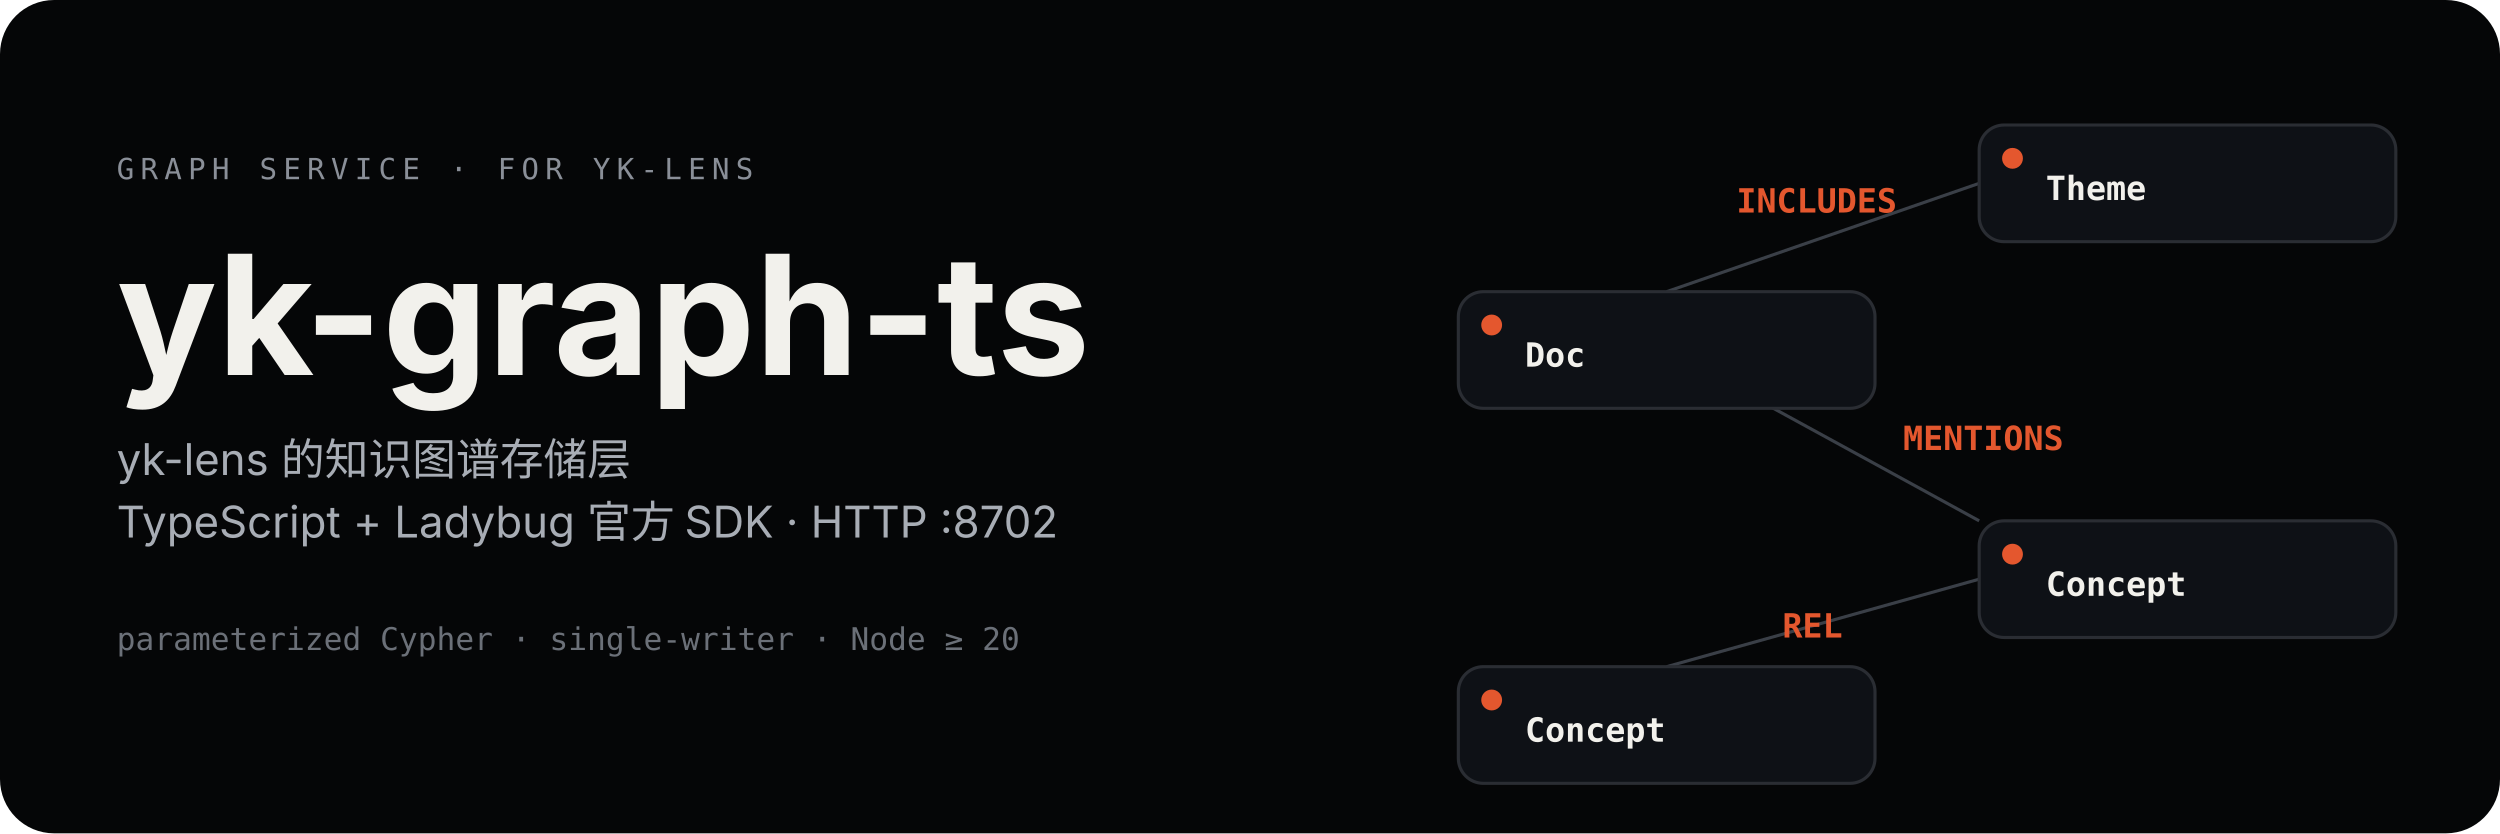
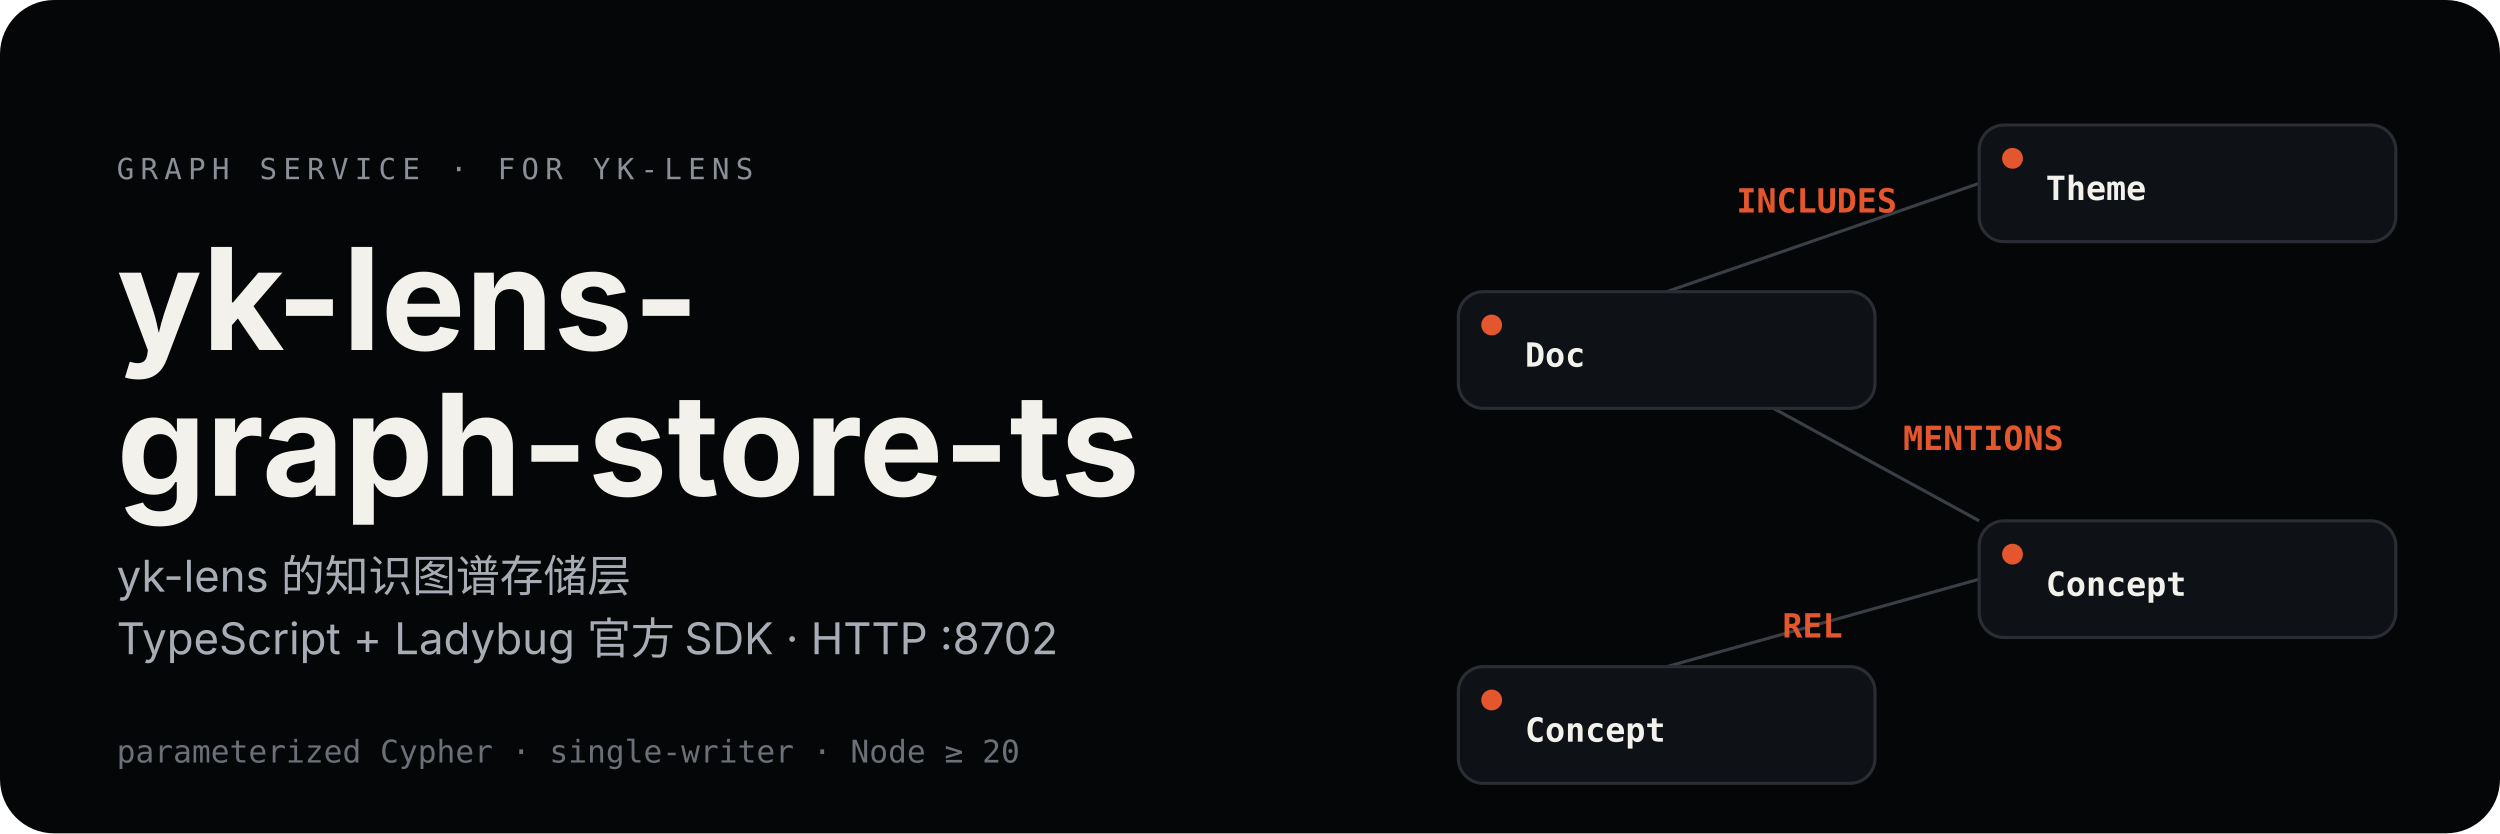
<svg xmlns="http://www.w3.org/2000/svg" width="1200" height="400" viewBox="0 0 1200 400" role="img" aria-labelledby="title desc">
  <rect width="1200" height="400" rx="26" fill="#050607" />
  <g transform="translate(56 0)">
    <text x="0" y="86" font-family="ui-monospace, SFMono-Regular, Menlo, monospace" font-size="14" letter-spacing="3" fill="#8A8F98">GRAPH SERVICE · FOR YK-LENS</text>
-     <text x="0" y="180" font-family="-apple-system, BlinkMacSystemFont, 'Segoe UI', sans-serif" font-size="80" font-weight="700" fill="#F2F1EC">yk-graph-ts</text>
-     <text x="0" y="228" font-family="-apple-system, BlinkMacSystemFont, 'Segoe UI', 'PingFang SC', sans-serif" font-size="21" fill="#A8ADB5">yk-lens 的知识图谱存储层</text>
-     <text x="0" y="258" font-family="-apple-system, BlinkMacSystemFont, 'Segoe UI', 'PingFang SC', sans-serif" font-size="21" fill="#A8ADB5">TypeScript + Ladybug 官方 SDK · HTTP :8702</text>
-     <text x="0" y="312" font-family="ui-monospace, SFMono-Regular, Menlo, monospace" font-size="15" fill="#6B7078">parameterized Cypher · single-writer · Node ≥ 20</text>
+     <text x="0" y="168" font-family="-apple-system, BlinkMacSystemFont, 'Segoe UI', sans-serif" font-size="68" font-weight="700" fill="#F2F1EC">yk-lens-</text>
+     <text x="0" y="238" font-family="-apple-system, BlinkMacSystemFont, 'Segoe UI', sans-serif" font-size="68" font-weight="700" fill="#F2F1EC">graph-store-ts</text>
+     <text x="0" y="284" font-family="-apple-system, BlinkMacSystemFont, 'Segoe UI', 'PingFang SC', sans-serif" font-size="21" fill="#A8ADB5">yk-lens 的知识图谱存储层</text>
+     <text x="0" y="314" font-family="-apple-system, BlinkMacSystemFont, 'Segoe UI', 'PingFang SC', sans-serif" font-size="21" fill="#A8ADB5">TypeScript + Ladybug 官方 SDK · HTTP :8702</text>
+     <text x="0" y="366" font-family="ui-monospace, SFMono-Regular, Menlo, monospace" font-size="15" fill="#6B7078">parameterized Cypher · single-writer · Node ≥ 20</text>
  </g>
  <g font-family="ui-monospace, SFMono-Regular, Menlo, monospace">
    <path d="M 950 88 L 800 140" stroke="#3A3F47" stroke-width="1.5" />
    <text x="872" y="102" font-size="16" font-weight="600" fill="#E4572E" text-anchor="middle">INCLUDES</text>
    <path d="M 800 168 L 950 250" stroke="#3A3F47" stroke-width="1.5" />
    <text x="952" y="216" font-size="16" font-weight="600" fill="#E4572E" text-anchor="middle">MENTIONS</text>
    <path d="M 950 278 L 800 320" stroke="#3A3F47" stroke-width="1.5" />
    <text x="870" y="306" font-size="16" font-weight="600" fill="#E4572E" text-anchor="middle">REL</text>
    <g transform="translate(950 60)">
      <rect width="200" height="56" rx="12" fill="#0E1116" stroke="#2A2D33" stroke-width="1.5" />
      <circle cx="16" cy="16" r="5" fill="#E4572E" />
      <text x="32" y="36" font-size="16" font-weight="700" fill="#F2F1EC">Theme</text>
    </g>
    <g transform="translate(700 140)">
      <rect width="200" height="56" rx="12" fill="#0E1116" stroke="#2A2D33" stroke-width="1.5" />
      <circle cx="16" cy="16" r="5" fill="#E4572E" />
      <text x="32" y="36" font-size="16" font-weight="700" fill="#F2F1EC">Doc</text>
    </g>
    <g transform="translate(950 250)">
      <rect width="200" height="56" rx="12" fill="#0E1116" stroke="#2A2D33" stroke-width="1.5" />
      <circle cx="16" cy="16" r="5" fill="#E4572E" />
      <text x="32" y="36" font-size="16" font-weight="700" fill="#F2F1EC">Concept</text>
    </g>
    <g transform="translate(700 320)">
      <rect width="200" height="56" rx="12" fill="#0E1116" stroke="#2A2D33" stroke-width="1.5" />
      <circle cx="16" cy="16" r="5" fill="#E4572E" />
      <text x="32" y="36" font-size="16" font-weight="700" fill="#F2F1EC">Concept</text>
    </g>
  </g>
</svg>
